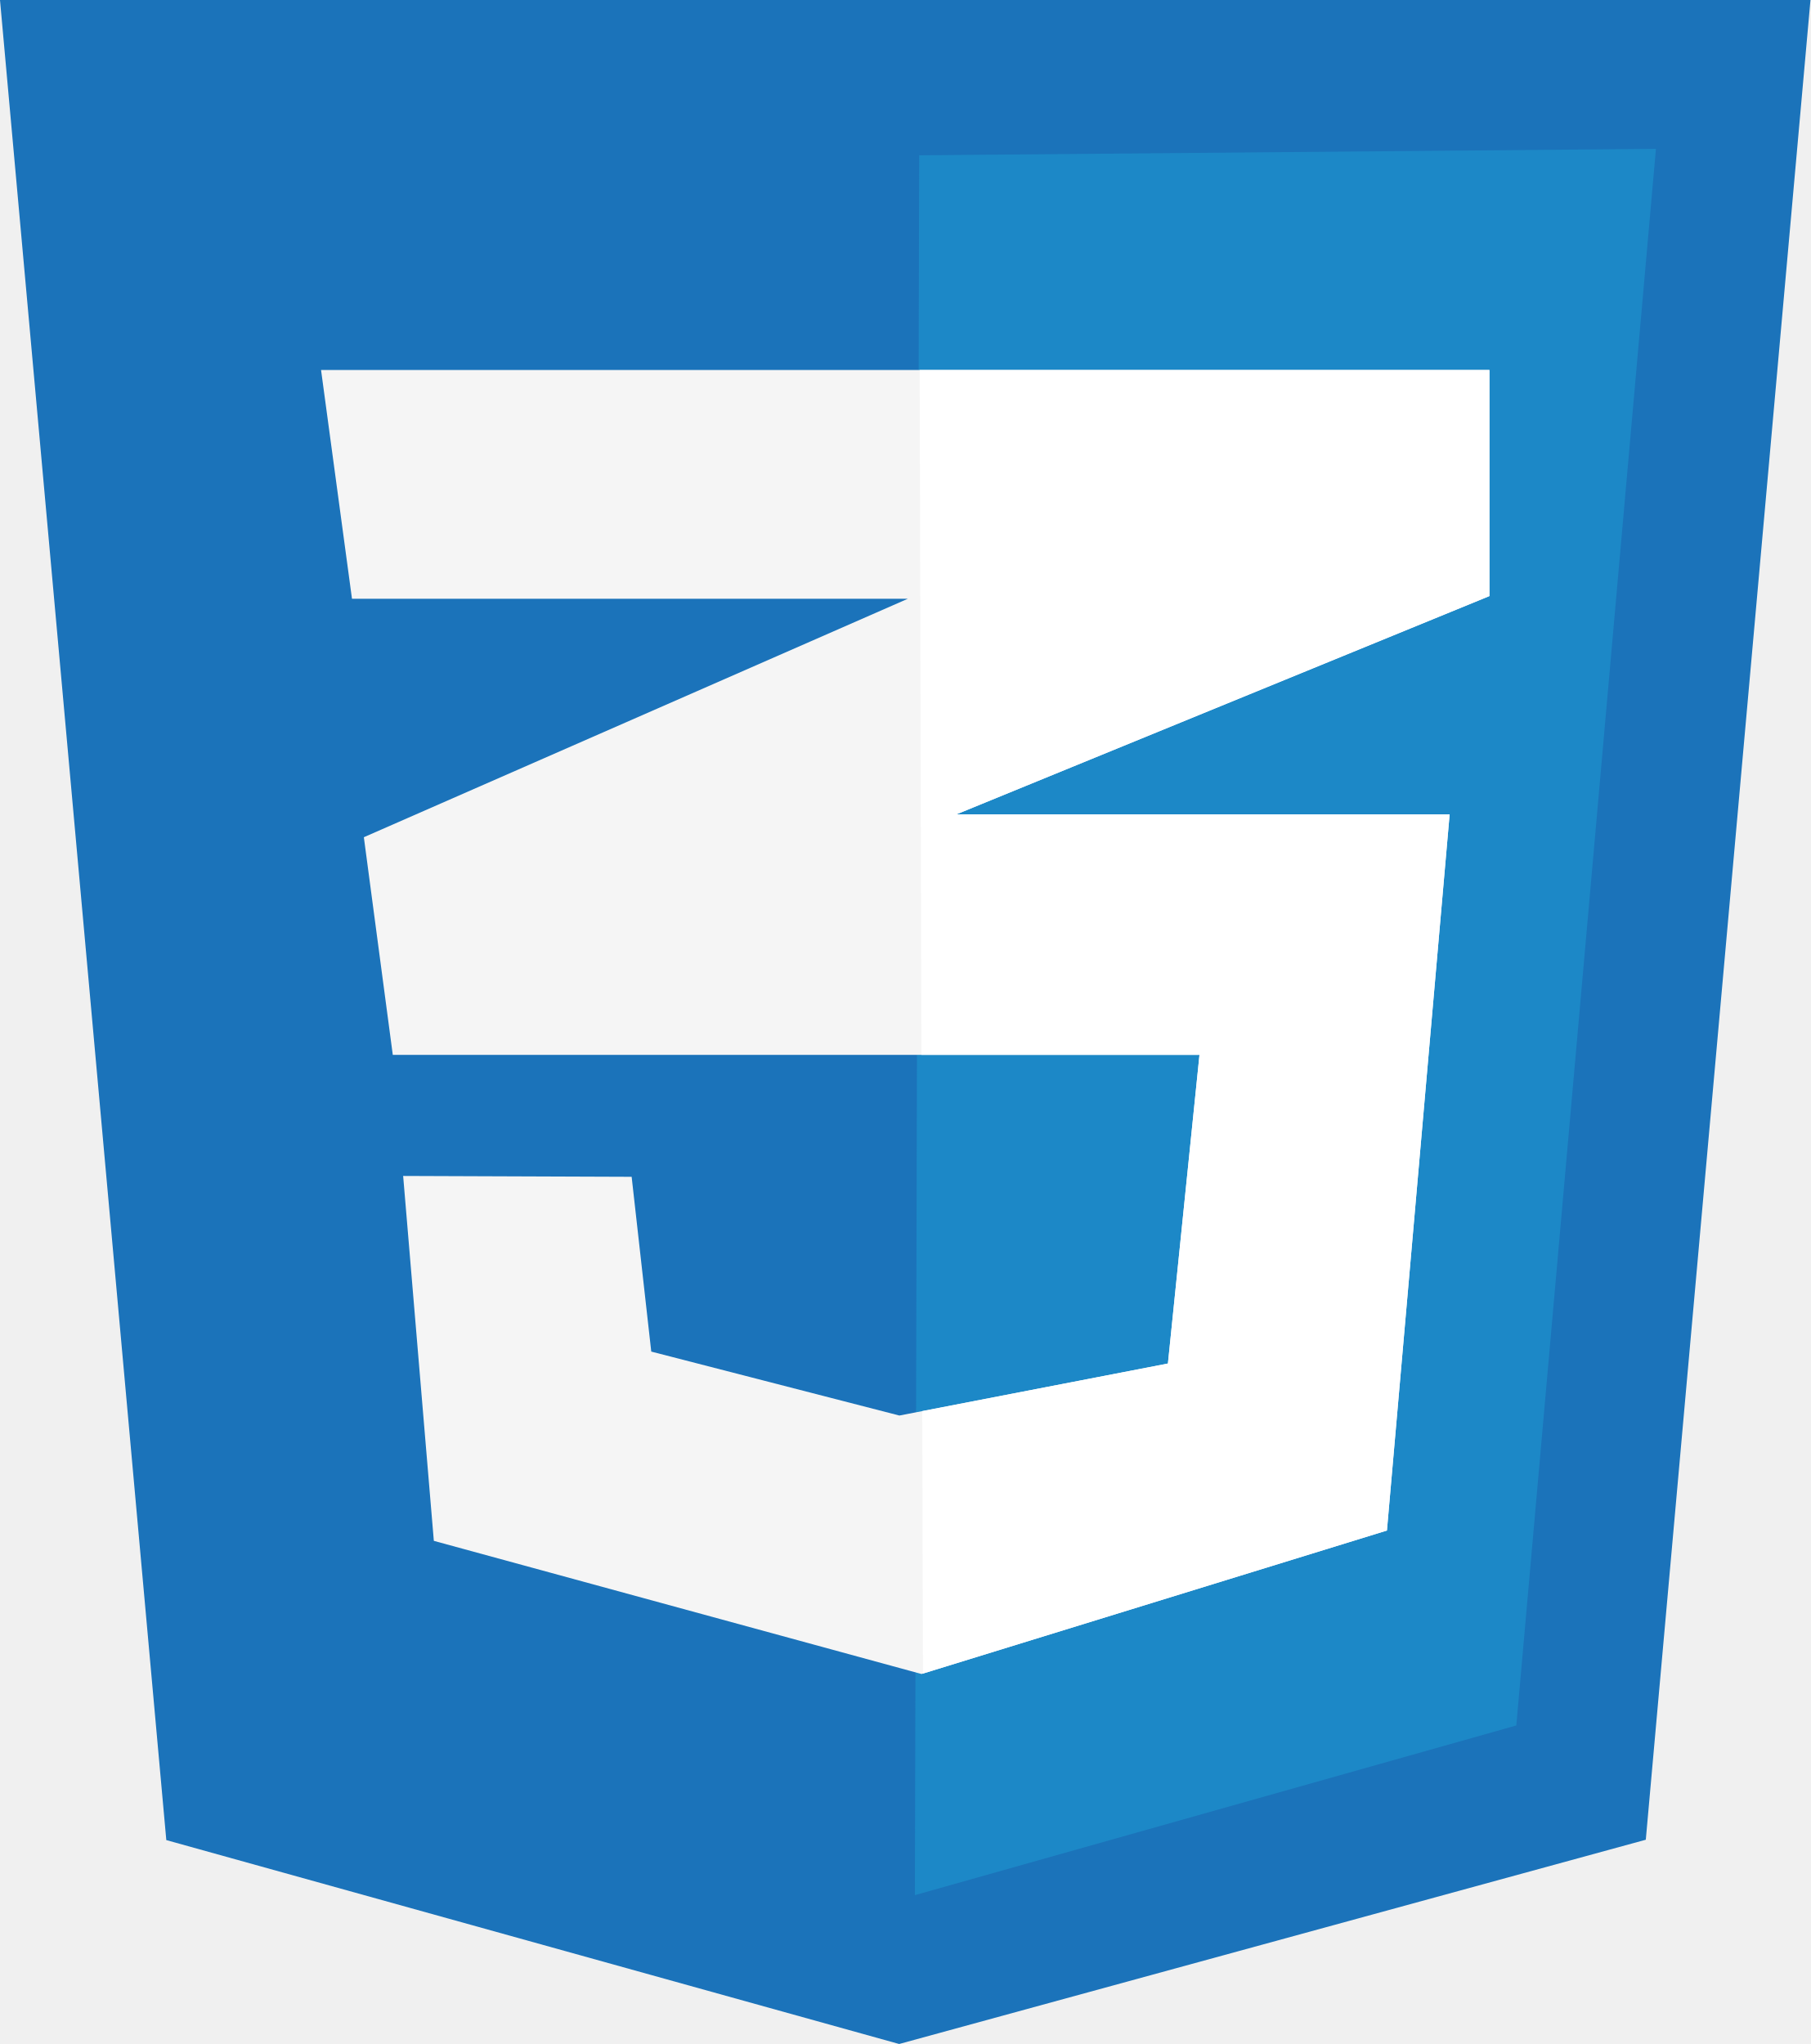
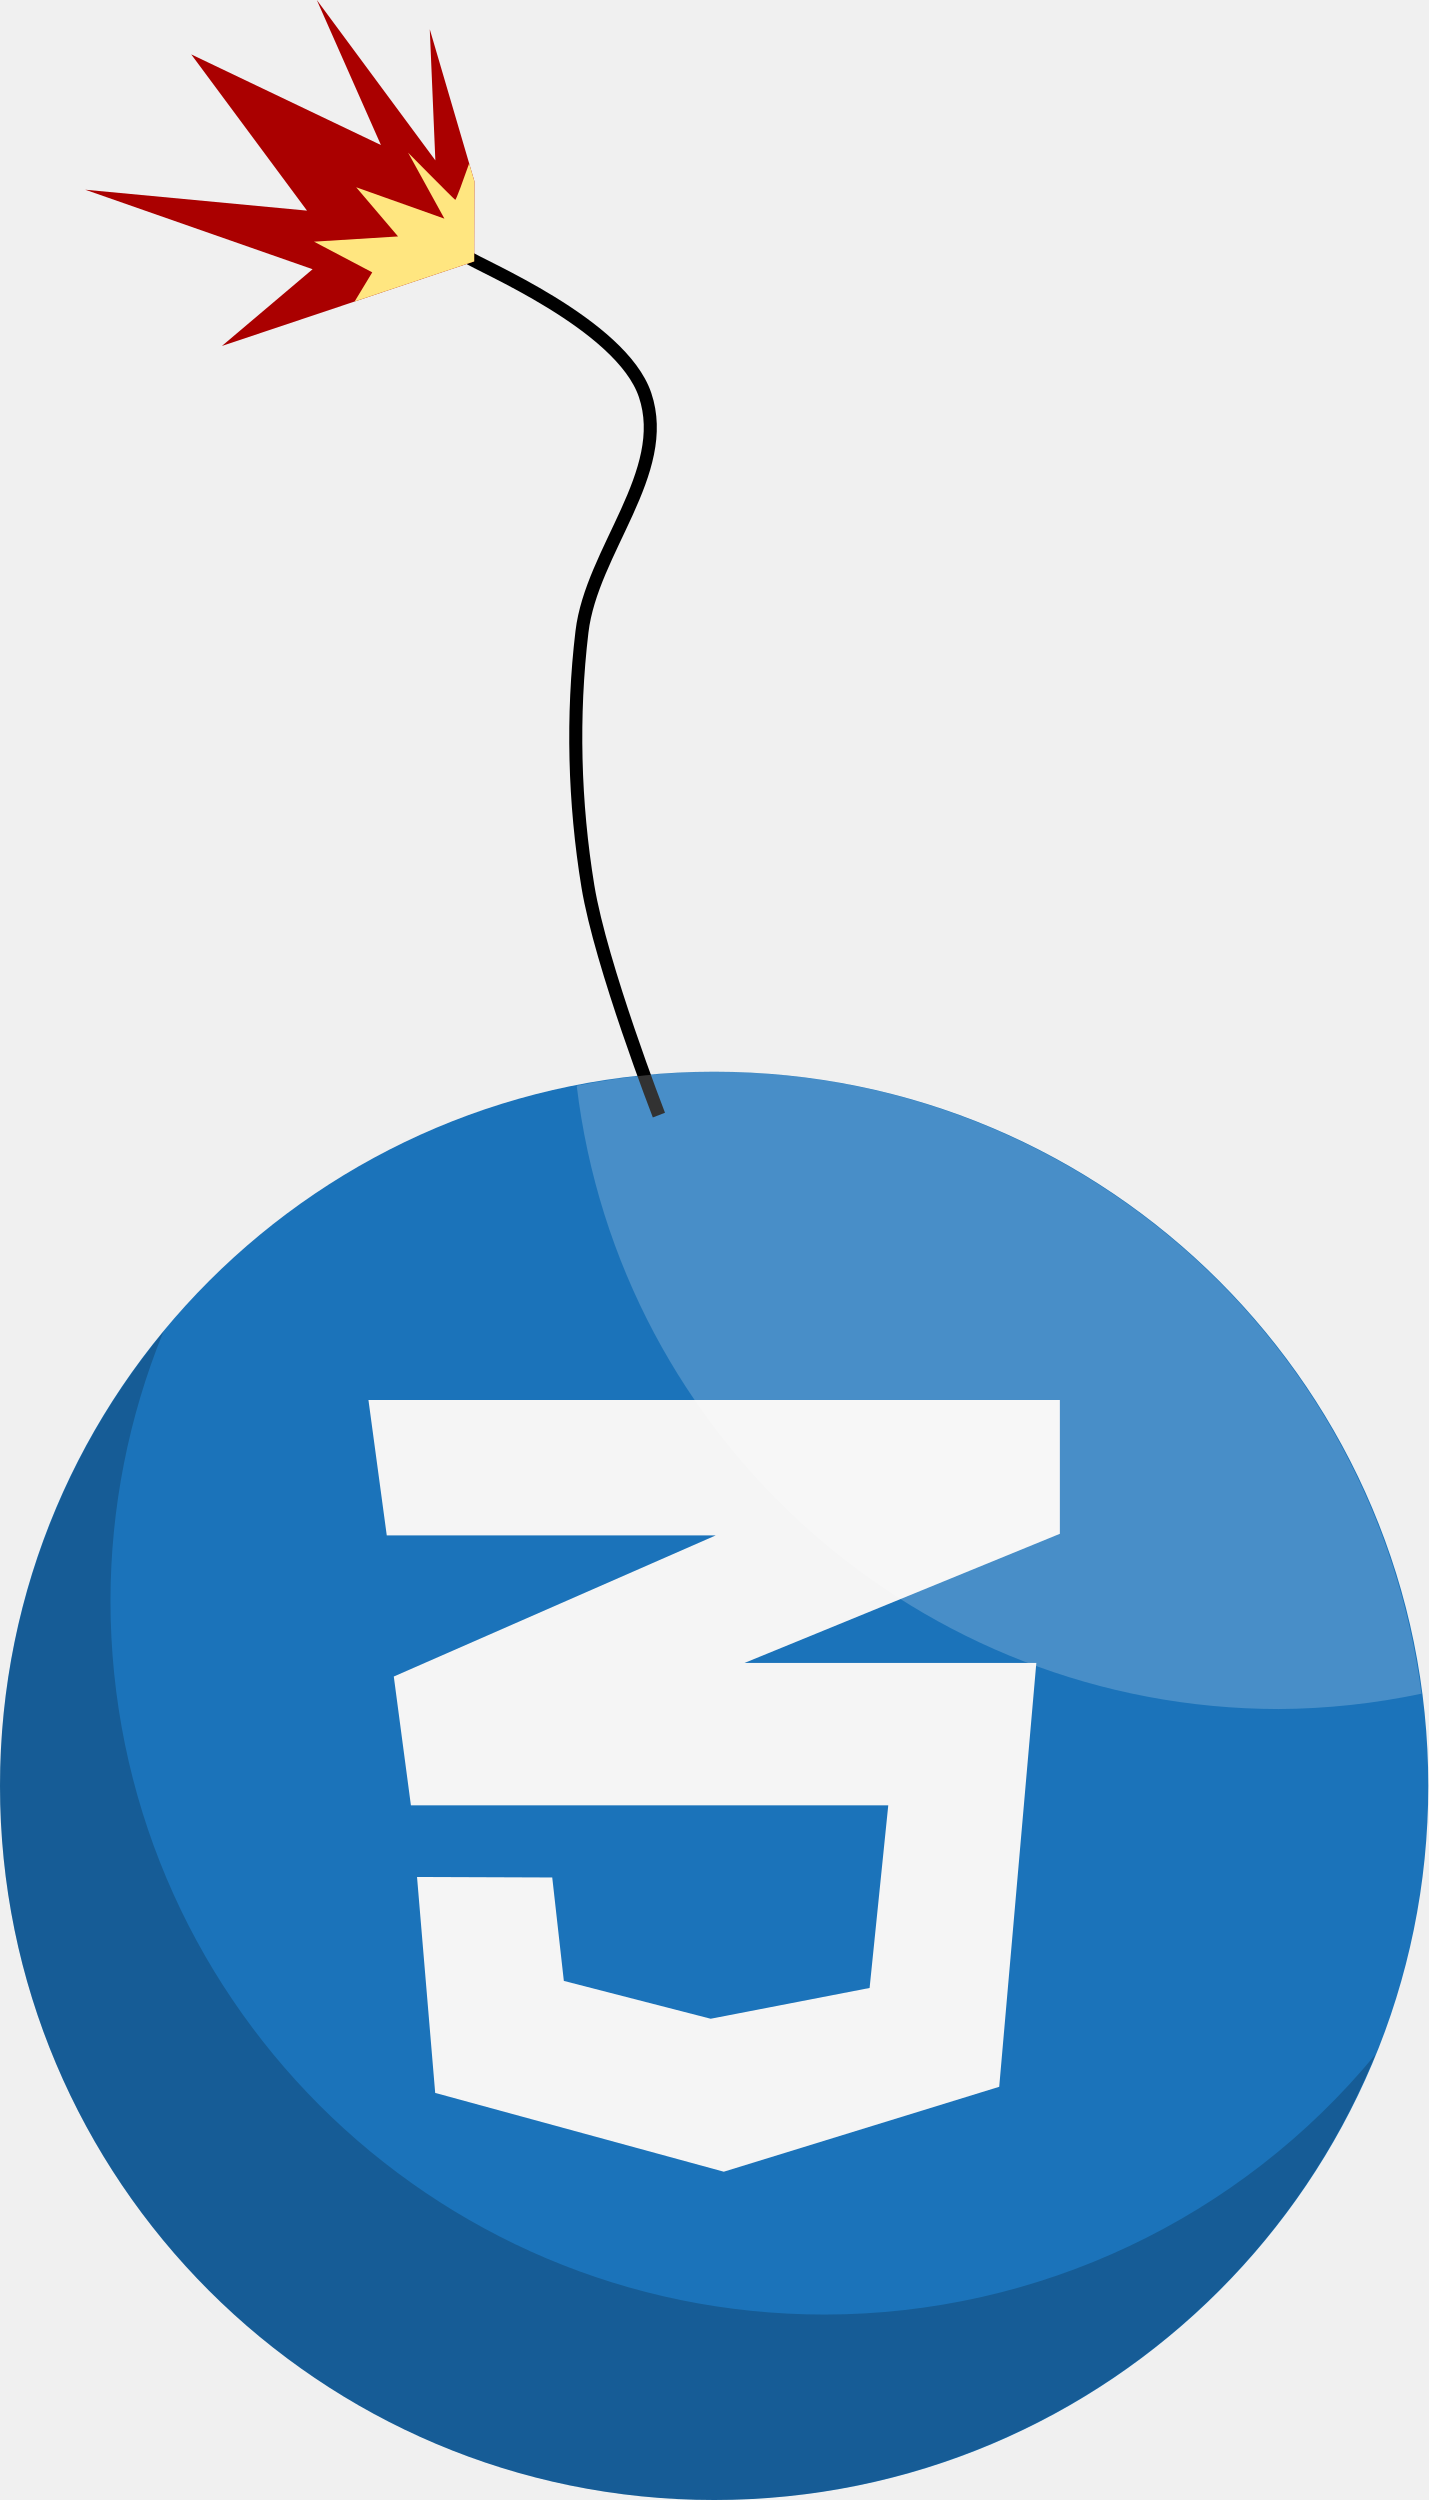
- <svg xmlns="http://www.w3.org/2000/svg" width="141.886mm" height="160.188mm" viewBox="0 0 141.886 160.188" version="1.1" id="svg4569">
+ <svg xmlns="http://www.w3.org/2000/svg" width="84.943mm" height="148.677mm" viewBox="0 0 84.943 148.677" version="1.1" id="svg4569">
  <defs id="defs4563" />
-   <g id="layer1" transform="translate(-42.54059,-83.70816)">
-     <g id="g5208" transform="translate(179.6051)">
-       <path id="path28" d="M -137.065,83.708 H 4.821 l -12.906,144.18 -58.513,16.008 -57.433,-15.98 z" style="fill:#1b73ba;fill-opacity:1;stroke:none;stroke-width:0.167px;stroke-linecap:butt;stroke-linejoin:miter;stroke-opacity:1" />
-       <path id="path4540" d="M -65.029,95.879 -7.29,95.374 -18.232,218.932 -65.366,232.231 Z" style="fill:#1c88c7;fill-opacity:1;stroke:none;stroke-width:0.167px;stroke-linecap:butt;stroke-linejoin:miter;stroke-opacity:1" />
-       <path id="path4606" d="m -111.904,112.705 h 91.565 v 17.718 l -41.766,17.103 h 38.648 l -4.914,56.129 -36.475,11.245 -38.219,-10.435 -2.405,-28.598 17.907,0.067 1.537,13.698 19.444,5.011 21.047,-4.076 2.472,-24.188 h -63.219 l -2.268,-17.058 42.635,-18.689 h -43.565 z" style="fill:#f5f5f5;fill-opacity:1;stroke:none;stroke-width:0.265px;stroke-linecap:butt;stroke-linejoin:miter;stroke-opacity:1" />
-       <path id="path5171" transform="scale(0.2645833)" d="m -245.625,425.971 0.502,202.863 h 82.365 l -9.344,91.418 -72.76,14.092 0.191,77.748 137.439,-42.371 18.572,-212.143 H -234.73 L -76.873,492.936 V 425.971 Z" style="fill:#ffffff;fill-opacity:1;stroke:none;stroke-width:1px;stroke-linecap:butt;stroke-linejoin:miter;stroke-opacity:1" />
-     </g>
+   <g id="layer1" transform="translate(-71.76303,-89.01383)">
+     <circle style="opacity:1;fill:#1b73ba;fill-opacity:1;fill-rule:nonzero;stroke:none;stroke-width:0.103;stroke-linecap:butt;stroke-linejoin:miter;stroke-miterlimit:4;stroke-dasharray:none;stroke-dashoffset:0;stroke-opacity:1;paint-order:stroke fill markers" id="path817" cx="114.234" cy="195.22" r="42.471" />
+     <path id="path839" d="M 93.675,172.274 H 134.794 V 180.23 l -18.756,7.681 h 17.356 l -2.207,25.206 -16.38,5.05 -17.163,-4.686 -1.08,-12.842 8.041,0.03 0.69,6.151 8.732,2.25 9.452,-1.83 1.11,-10.862 H 96.2 l -1.018,-7.66 19.146,-8.393 H 94.764 Z" style="fill:#f5f5f5;fill-opacity:1;stroke:none;stroke-width:0.119px;stroke-linecap:butt;stroke-linejoin:miter;stroke-opacity:1" />
+     <path style="opacity:1;fill:#000000;fill-opacity:0.196;fill-rule:nonzero;stroke:none;stroke-width:0.103;stroke-linecap:butt;stroke-linejoin:miter;stroke-miterlimit:4;stroke-dasharray:none;stroke-dashoffset:0;stroke-opacity:1;paint-order:stroke fill markers" d="m 81.481,168.214 a 42.471,42.471 0 0 0 -9.718,27.006 42.471,42.471 0 0 0 42.471,42.471 42.471,42.471 0 0 0 39.324,-26.494 42.471,42.471 0 0 1 -32.754,15.465 42.471,42.471 0 0 1 -42.471,-42.471 42.471,42.471 0 0 1 3.148,-15.978 z" id="circle819" />
+     <path style="fill:none;stroke:#000000;stroke-width:0.776;stroke-linecap:butt;stroke-linejoin:miter;stroke-miterlimit:4;stroke-dasharray:none;stroke-opacity:1" d="m 110.949,155.33 c 0,0 -3.457,-8.922 -4.224,-13.61 -0.814,-4.98 -0.949,-10.124 -0.352,-15.135 0.575,-4.823 5.303,-9.476 3.754,-14.079 -1.422,-4.226 -9.973,-7.743 -10.559,-8.213" id="path826" />
+     <path style="fill:#aa0000;stroke:none;stroke-width:0.041;stroke-linecap:butt;stroke-linejoin:miter;stroke-miterlimit:4;stroke-dasharray:none;stroke-opacity:1" d="m 99.963,104.563 -15.002,5.025 5.392,-4.563 -13.523,-4.729 13.191,1.244 -6.886,-9.292 11.283,5.392 -3.816,-8.628 7.052,9.54 -0.332,-7.798 2.655,9.043 z" id="path828" />
+     <path style="fill:#ffe680;stroke:none;stroke-width:0.041px;stroke-linecap:butt;stroke-linejoin:miter;stroke-opacity:1" d="m 96.036,98.098 2.157,3.92 -5.247,-1.867 2.489,2.924 -4.998,0.311 3.464,1.825 -1.048,1.733 7.111,-2.382 0.013,-4.764 -0.313,-1.065 c -0.35,0.997 -0.78,2.188 -0.828,2.164 -0.083,-0.042 -2.8,-2.8 -2.8,-2.8 z" id="path830" />
+     <path style="opacity:1;fill:#ffffff;fill-opacity:0.196;fill-rule:nonzero;stroke:none;stroke-width:1.002;stroke-linecap:butt;stroke-linejoin:miter;stroke-miterlimit:4;stroke-dasharray:none;stroke-dashoffset:0;stroke-opacity:1;paint-order:stroke fill markers" d="M 160.521 240.887 A 160.522 160.522 0 0 0 129.627 244.033 A 159.099 159.099 0 0 0 287.389 384.143 A 159.099 159.099 0 0 0 319.504 380.689 A 160.522 160.522 0 0 0 160.521 240.887 z " transform="matrix(0.2645833,0,0,0.2645833,71.76303,89.01383)" id="path861" />
  </g>
</svg>
